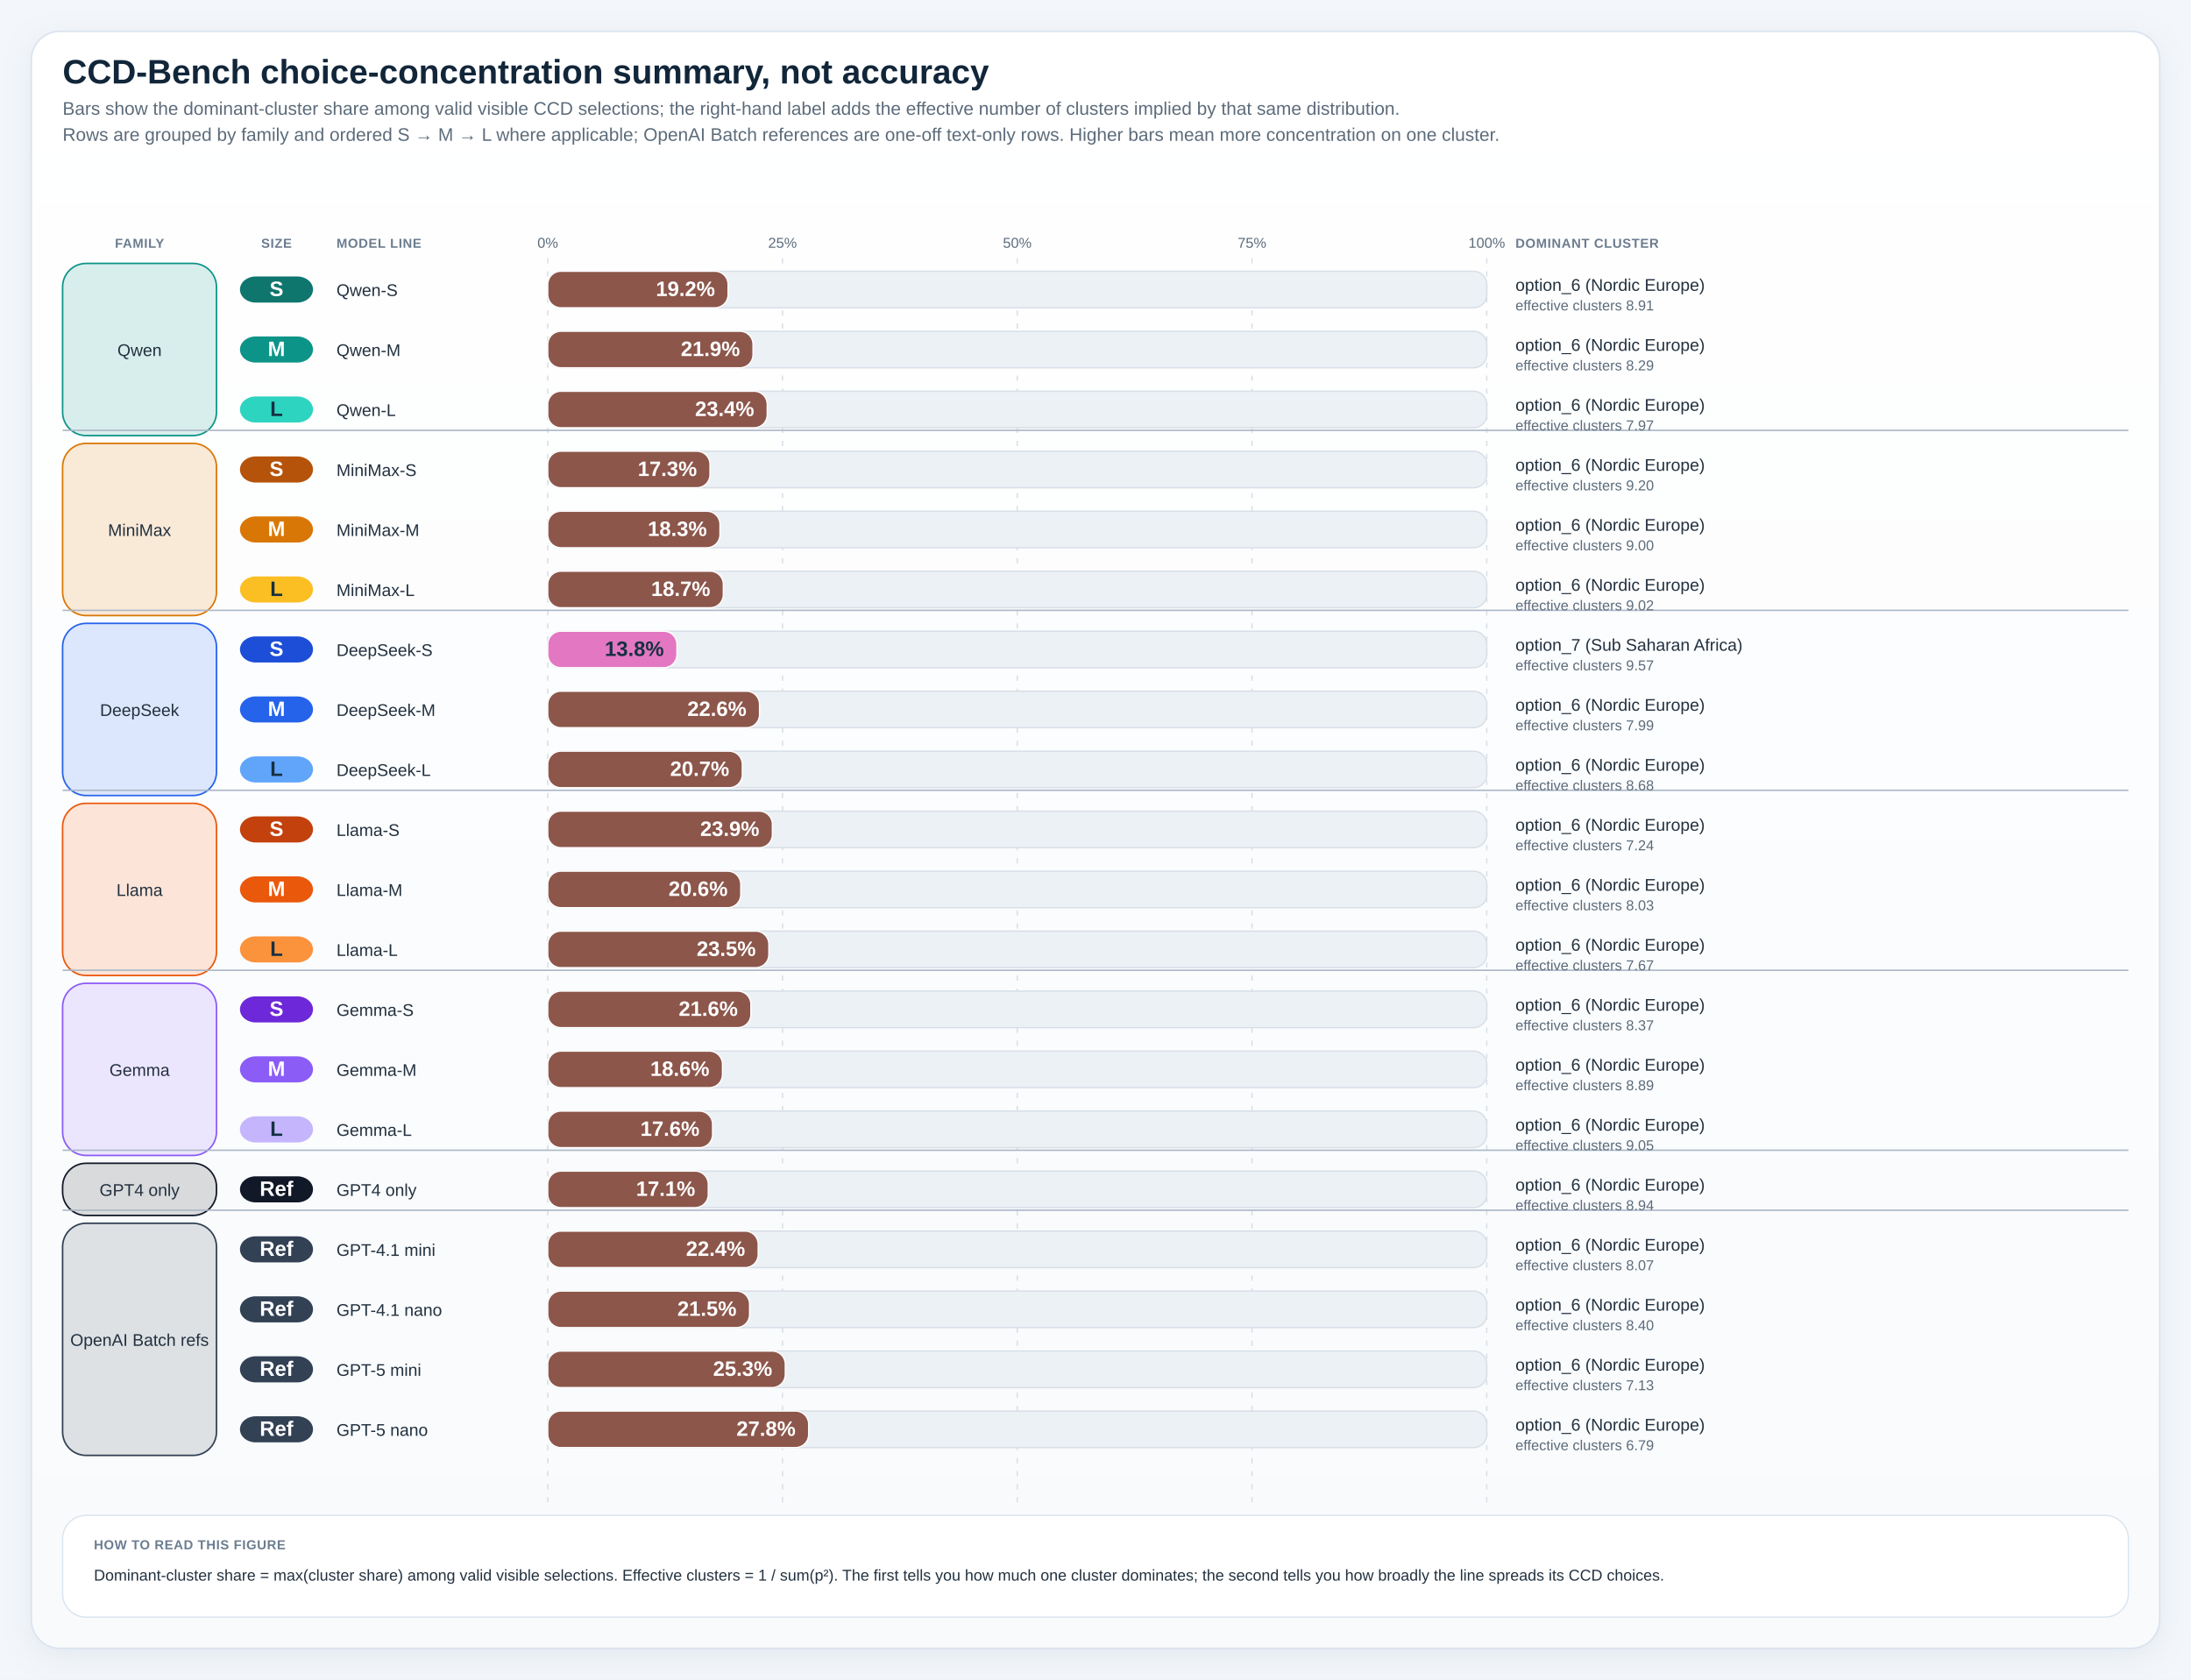
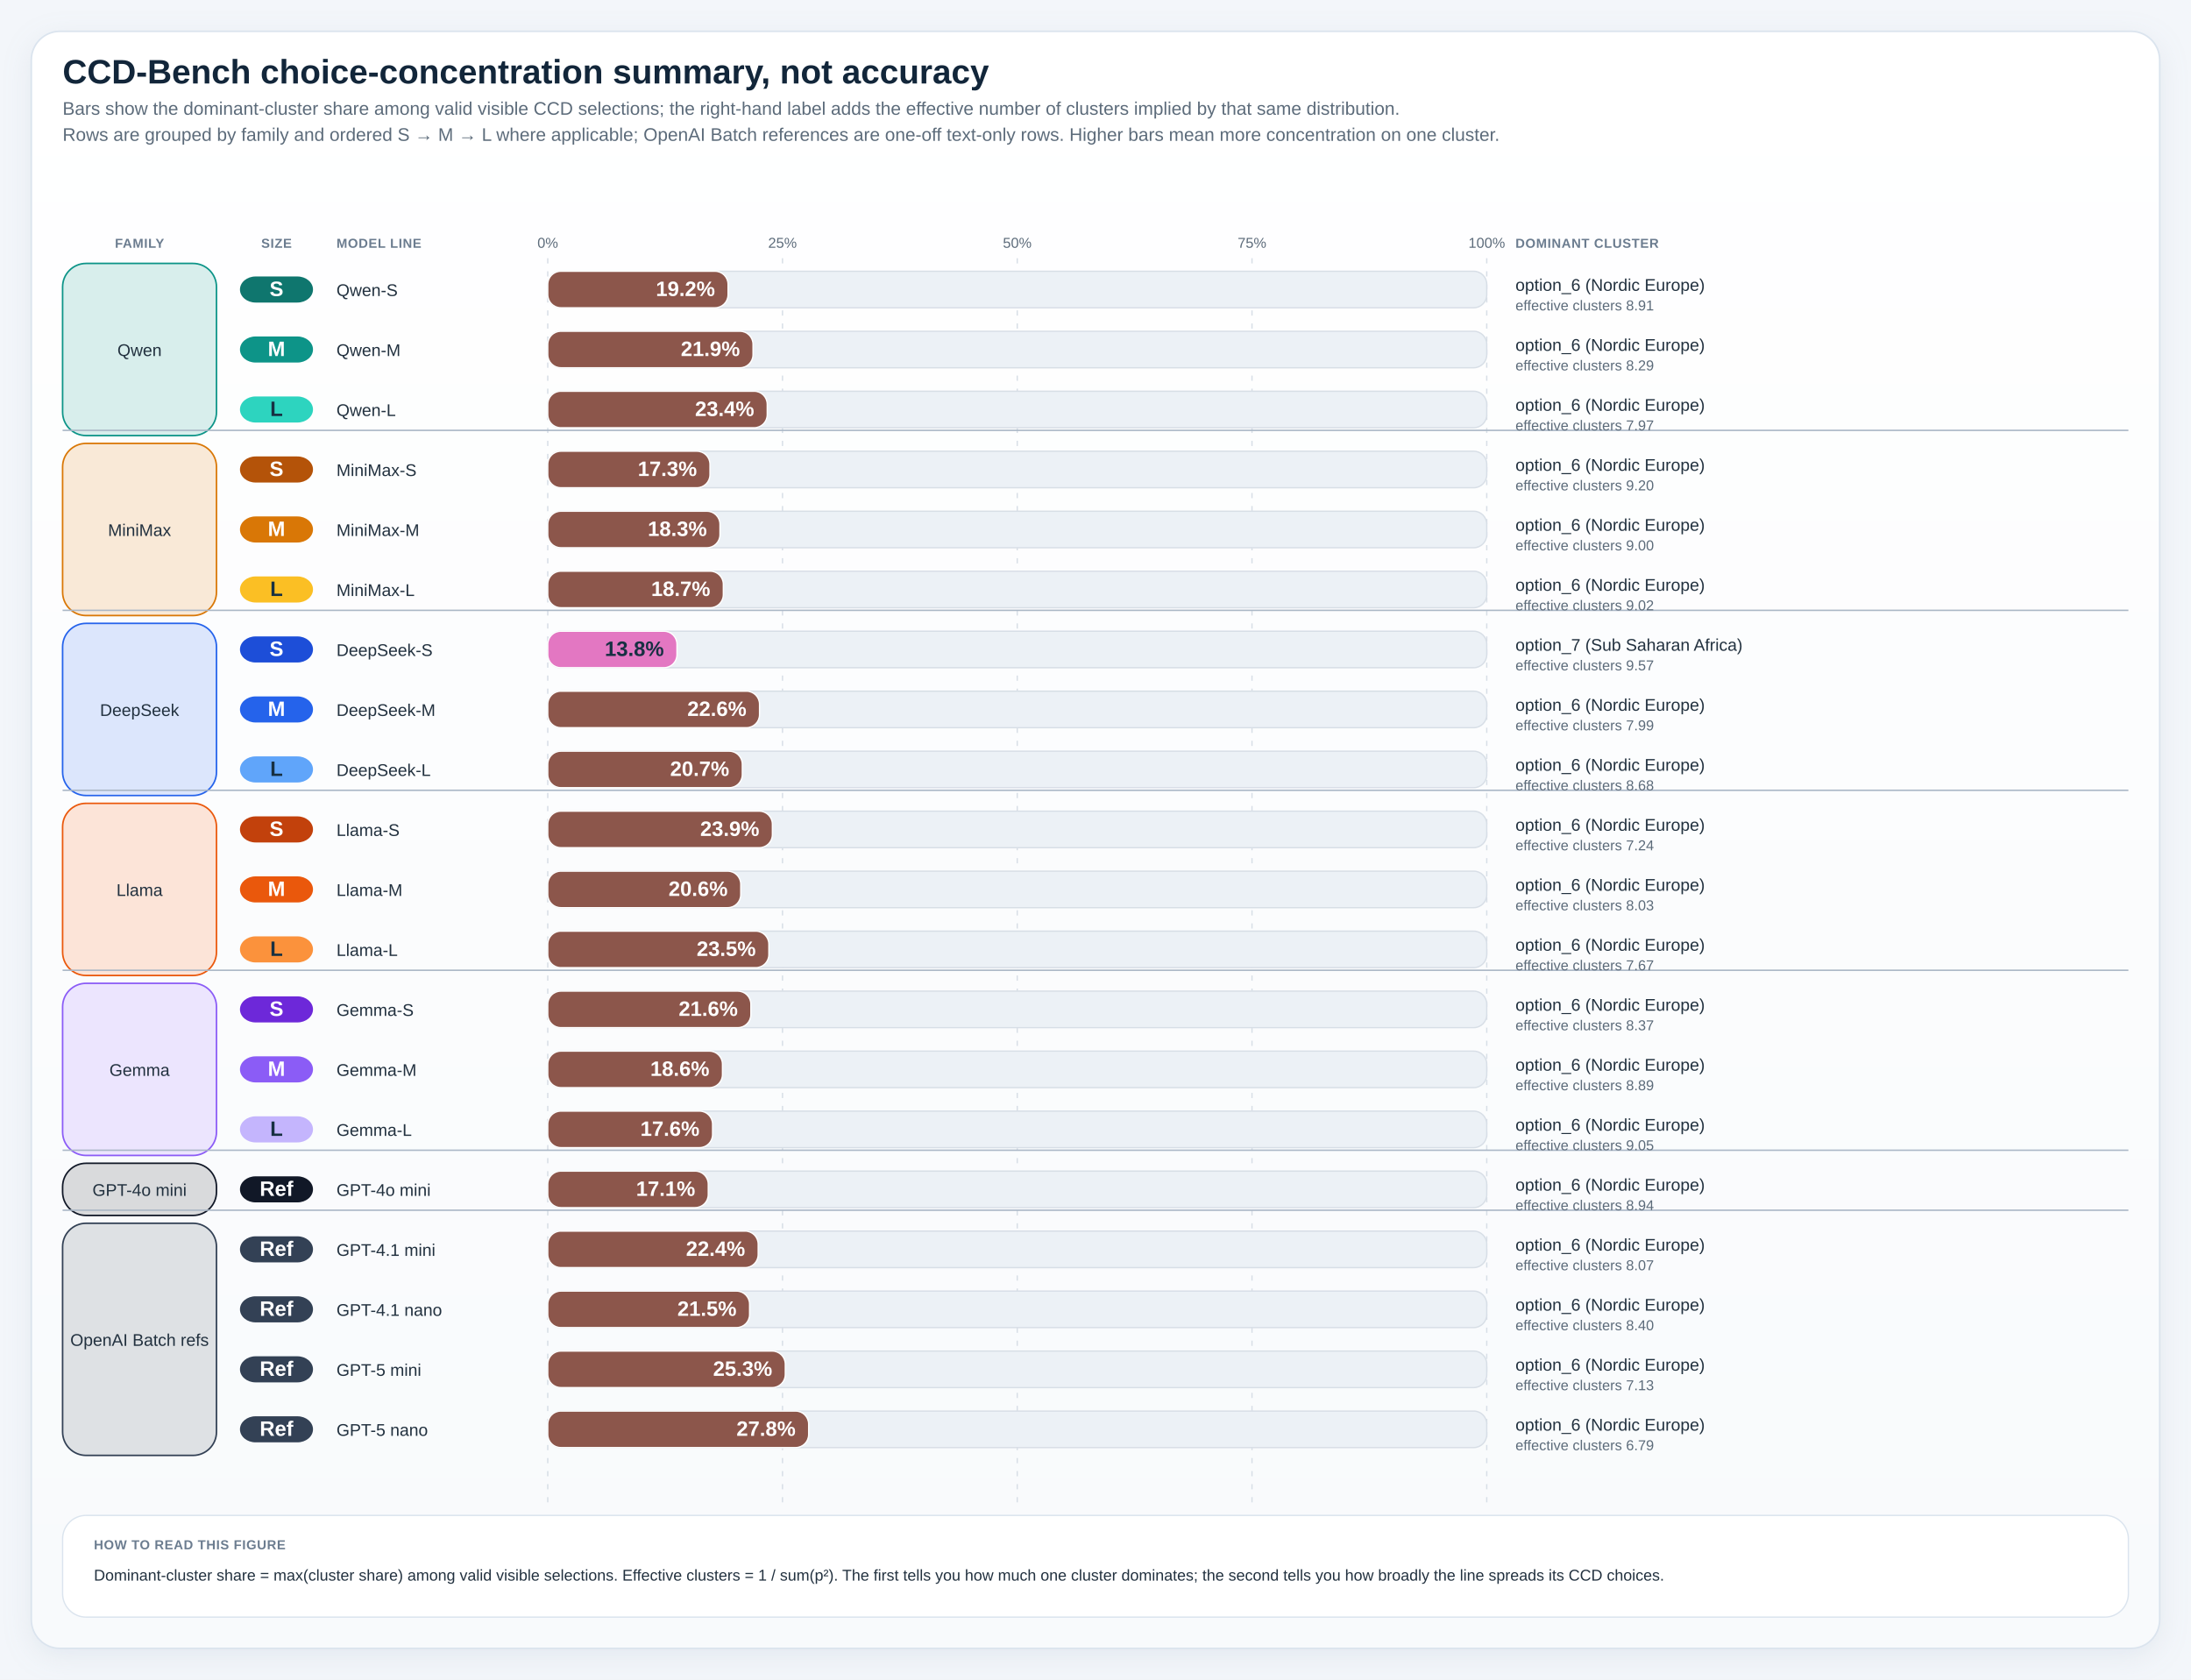
<svg xmlns="http://www.w3.org/2000/svg" viewBox="0 0 1680 1288" role="img" preserveAspectRatio="xMidYMin meet" style="max-width:100%;height:auto">
  <defs>
    <linearGradient id="panelGradient" x1="0" x2="0" y1="0" y2="1">
      <stop offset="0%" stop-color="#ffffff" />
      <stop offset="100%" stop-color="#f8fafc" />
    </linearGradient>
    <pattern id="diagonalHatch" width="8" height="8" patternUnits="userSpaceOnUse" patternTransform="rotate(45)">
      <line x1="0" y1="0" x2="0" y2="8" stroke="#cdd6e1" stroke-width="3" />
    </pattern>
    <filter id="softShadow" x="-20%" y="-20%" width="140%" height="140%">
      <feDropShadow dx="0" dy="6" stdDeviation="10" flood-color="#9fb0c2" flood-opacity="0.18" />
    </filter>
    <style>
.canvas { fill: #f3f6fa; }
.title { font: 700 26px 'IBM Plex Sans', 'Helvetica Neue', Arial, sans-serif; fill: #12263a; }
.subtitle { font: 400 14px 'IBM Plex Sans', 'Helvetica Neue', Arial, sans-serif; fill: #5c6b7a; }
.axis { font: 600 14px 'IBM Plex Sans', 'Helvetica Neue', Arial, sans-serif; fill: #22313f; }
.label { font: 500 13px 'IBM Plex Sans', 'Helvetica Neue', Arial, sans-serif; fill: #22313f; }
.metric { font: 700 20px 'IBM Plex Sans', 'Helvetica Neue', Arial, sans-serif; fill: #12263a; }
.celltext { font: 700 16px 'IBM Plex Sans', 'Helvetica Neue', Arial, sans-serif; fill: #ffffff; }
.celltext-dark { font: 700 16px 'IBM Plex Sans', 'Helvetica Neue', Arial, sans-serif; fill: #173042; }
.cellsub { font: 500 11px 'IBM Plex Sans', 'Helvetica Neue', Arial, sans-serif; fill: rgba(255,255,255,0.88); }
.cellsub-dark { font: 600 11px 'IBM Plex Sans', 'Helvetica Neue', Arial, sans-serif; fill: #385062; }
.body { font: 500 12px 'IBM Plex Sans', 'Helvetica Neue', Arial, sans-serif; fill: #22313f; }
.small { font: 500 11px 'IBM Plex Sans', 'Helvetica Neue', Arial, sans-serif; fill: #5c6b7a; }
.tiny { font: 600 10px 'IBM Plex Sans', 'Helvetica Neue', Arial, sans-serif; fill: #6b7c8f; letter-spacing: 0.04em; }
.grid { fill: #ffffff; stroke: #d7dee6; stroke-width: 1.25; }
.panel { fill: url(#panelGradient); stroke: #dbe4ee; stroke-width: 1.25; filter: url(#softShadow); }
.subpanel { fill: #ffffff; stroke: #e2e8f0; stroke-width: 1; }
.legend-card { fill: #ffffff; stroke: #dbe4ee; stroke-width: 1; }
.guide { stroke: #d7dee6; stroke-width: 1; stroke-dasharray: 4 6; }
.baseline { stroke: #aab7c6; stroke-width: 1.1; }
.muted-cell { fill: #eef2f7; stroke: #d7dee6; stroke-width: 1; }
.muted-bar { fill: #ecf1f6; stroke: #d7dee6; stroke-width: 1; }
.outline { stroke: rgba(255,255,255,0.9); stroke-width: 1; }
</style>
  </defs>
  <rect x="0" y="0" width="1680" height="1288" class="canvas" />
  <rect x="24" y="24" width="1632" height="1240" rx="22" class="panel" />
  <text x="48" y="64" class="title">CCD-Bench choice-concentration summary, not accuracy</text>
  <text x="48" y="88" class="subtitle">Bars show the dominant-cluster share among valid visible CCD selections; the right-hand label adds the effective number of clusters implied by that same distribution.</text>
  <text x="48" y="108" class="subtitle">Rows are grouped by family and ordered S → M → L where applicable; OpenAI Batch references are one-off text-only rows. Higher bars mean more concentration on one cluster.</text>
  <text x="107.00" y="190" text-anchor="middle" class="tiny">FAMILY</text>
  <text x="212.00" y="190" text-anchor="middle" class="tiny">SIZE</text>
  <text x="258" y="190" class="tiny">MODEL LINE</text>
  <text x="1162" y="190" class="tiny">DOMINANT CLUSTER</text>
  <line x1="420.00" y1="198" x2="420.00" y2="1154" class="guide" />
  <text x="420.00" y="190" text-anchor="middle" class="small">0%</text>
  <line x1="600.00" y1="198" x2="600.00" y2="1154" class="guide" />
  <text x="600.00" y="190" text-anchor="middle" class="small">25%</text>
  <line x1="780.00" y1="198" x2="780.00" y2="1154" class="guide" />
  <text x="780.00" y="190" text-anchor="middle" class="small">50%</text>
  <line x1="960.00" y1="198" x2="960.00" y2="1154" class="guide" />
  <text x="960.00" y="190" text-anchor="middle" class="small">75%</text>
  <line x1="1140.00" y1="198" x2="1140.00" y2="1154" class="guide" />
  <text x="1140.00" y="190" text-anchor="middle" class="small">100%</text>
  <rect x="48" y="202" width="118" height="132" rx="18" fill="#d8eeec" stroke="#0d9488" stroke-width="1.2" />
  <text x="107.00" y="273.00" text-anchor="middle" class="label">Qwen</text>
  <rect x="48" y="340" width="118" height="132" rx="18" fill="#f9e9d7" stroke="#d97706" stroke-width="1.2" />
  <text x="107.00" y="411.00" text-anchor="middle" class="label">MiniMax</text>
  <line x1="48" y1="330.00" x2="1632" y2="330.00" class="baseline" />
  <rect x="48" y="478" width="118" height="132" rx="18" fill="#dce6fc" stroke="#2563eb" stroke-width="1.2" />
  <text x="107.00" y="549.00" text-anchor="middle" class="label">DeepSeek</text>
  <line x1="48" y1="468.00" x2="1632" y2="468.00" class="baseline" />
  <rect x="48" y="616" width="118" height="132" rx="18" fill="#fce4d8" stroke="#ea580c" stroke-width="1.2" />
  <text x="107.00" y="687.00" text-anchor="middle" class="label">Llama</text>
  <line x1="48" y1="606.00" x2="1632" y2="606.00" class="baseline" />
  <rect x="48" y="754" width="118" height="132" rx="18" fill="#ece5fe" stroke="#8b5cf6" stroke-width="1.2" />
  <text x="107.00" y="825.00" text-anchor="middle" class="label">Gemma</text>
  <line x1="48" y1="744.00" x2="1632" y2="744.00" class="baseline" />
  <rect x="48" y="892" width="118" height="40" rx="18" fill="#d9dadc" stroke="#111827" stroke-width="1.2" />
-   <text x="107.00" y="917.00" text-anchor="middle" class="label">GPT4 only</text>
+   <text x="107.00" y="917.00" text-anchor="middle" class="label">GPT-4o mini</text>
  <line x1="48" y1="882.00" x2="1632" y2="882.00" class="baseline" />
  <rect x="48" y="938" width="118" height="178" rx="18" fill="#dee1e4" stroke="#334155" stroke-width="1.2" />
  <text x="107.00" y="1032.00" text-anchor="middle" class="label">OpenAI Batch refs</text>
  <line x1="48" y1="928.00" x2="1632" y2="928.00" class="baseline" />
  <rect x="184" y="212" width="56" height="20" rx="12" fill="#0f766e" />
  <text x="212.00" y="227.00" text-anchor="middle" class="celltext">S</text>
  <text x="258" y="227.00" class="label">Qwen-S</text>
  <rect x="420" y="208" width="720" height="28" rx="10" class="muted-bar" />
  <rect x="420" y="208" width="138.26" height="28" rx="10" fill="#8c564b" stroke="#ffffff" stroke-width="1" />
  <text x="548.26" y="227.00" text-anchor="end" class="celltext">19.2%</text>
  <text x="1162" y="223.00" class="label">option_6 (Nordic Europe)</text>
  <text x="1162" y="238.00" class="small">effective clusters 8.91</text>
  <rect x="184" y="258" width="56" height="20" rx="12" fill="#0d9488" />
  <text x="212.00" y="273.00" text-anchor="middle" class="celltext">M</text>
  <text x="258" y="273.00" class="label">Qwen-M</text>
  <rect x="420" y="254" width="720" height="28" rx="10" class="muted-bar" />
  <rect x="420" y="254" width="157.40" height="28" rx="10" fill="#8c564b" stroke="#ffffff" stroke-width="1" />
  <text x="567.40" y="273.00" text-anchor="end" class="celltext">21.9%</text>
  <text x="1162" y="269.00" class="label">option_6 (Nordic Europe)</text>
  <text x="1162" y="284.00" class="small">effective clusters 8.29</text>
  <rect x="184" y="304" width="56" height="20" rx="12" fill="#2dd4bf" />
  <text x="212.00" y="319.00" text-anchor="middle" class="celltext-dark">L</text>
  <text x="258" y="319.00" class="label">Qwen-L</text>
  <rect x="420" y="300" width="720" height="28" rx="10" class="muted-bar" />
  <rect x="420" y="300" width="168.29" height="28" rx="10" fill="#8c564b" stroke="#ffffff" stroke-width="1" />
  <text x="578.29" y="319.00" text-anchor="end" class="celltext">23.4%</text>
  <text x="1162" y="315.00" class="label">option_6 (Nordic Europe)</text>
  <text x="1162" y="330.00" class="small">effective clusters 7.97</text>
  <rect x="184" y="350" width="56" height="20" rx="12" fill="#b45309" />
  <text x="212.00" y="365.00" text-anchor="middle" class="celltext">S</text>
  <text x="258" y="365.00" class="label">MiniMax-S</text>
  <rect x="420" y="346" width="720" height="28" rx="10" class="muted-bar" />
  <rect x="420" y="346" width="124.40" height="28" rx="10" fill="#8c564b" stroke="#ffffff" stroke-width="1" />
  <text x="534.40" y="365.00" text-anchor="end" class="celltext">17.3%</text>
  <text x="1162" y="361.00" class="label">option_6 (Nordic Europe)</text>
  <text x="1162" y="376.00" class="small">effective clusters 9.20</text>
  <rect x="184" y="396" width="56" height="20" rx="12" fill="#d97706" />
  <text x="212.00" y="411.00" text-anchor="middle" class="celltext">M</text>
  <text x="258" y="411.00" class="label">MiniMax-M</text>
  <rect x="420" y="392" width="720" height="28" rx="10" class="muted-bar" />
  <rect x="420" y="392" width="132.05" height="28" rx="10" fill="#8c564b" stroke="#ffffff" stroke-width="1" />
  <text x="542.05" y="411.00" text-anchor="end" class="celltext">18.3%</text>
  <text x="1162" y="407.00" class="label">option_6 (Nordic Europe)</text>
  <text x="1162" y="422.00" class="small">effective clusters 9.00</text>
  <rect x="184" y="442" width="56" height="20" rx="12" fill="#fbbf24" />
  <text x="212.00" y="457.00" text-anchor="middle" class="celltext-dark">L</text>
  <text x="258" y="457.00" class="label">MiniMax-L</text>
  <rect x="420" y="438" width="720" height="28" rx="10" class="muted-bar" />
  <rect x="420" y="438" width="134.63" height="28" rx="10" fill="#8c564b" stroke="#ffffff" stroke-width="1" />
  <text x="544.63" y="457.00" text-anchor="end" class="celltext">18.7%</text>
  <text x="1162" y="453.00" class="label">option_6 (Nordic Europe)</text>
  <text x="1162" y="468.00" class="small">effective clusters 9.02</text>
  <rect x="184" y="488" width="56" height="20" rx="12" fill="#1d4ed8" />
  <text x="212.00" y="503.00" text-anchor="middle" class="celltext">S</text>
  <text x="258" y="503.00" class="label">DeepSeek-S</text>
  <rect x="420" y="484" width="720" height="28" rx="10" class="muted-bar" />
  <rect x="420" y="484" width="99.08" height="28" rx="10" fill="#e377c2" stroke="#ffffff" stroke-width="1" />
  <text x="509.08" y="503.00" text-anchor="end" class="celltext-dark">13.8%</text>
  <text x="1162" y="499.00" class="label">option_7 (Sub Saharan Africa)</text>
  <text x="1162" y="514.00" class="small">effective clusters 9.57</text>
  <rect x="184" y="534" width="56" height="20" rx="12" fill="#2563eb" />
  <text x="212.00" y="549.00" text-anchor="middle" class="celltext">M</text>
  <text x="258" y="549.00" class="label">DeepSeek-M</text>
  <rect x="420" y="530" width="720" height="28" rx="10" class="muted-bar" />
  <rect x="420" y="530" width="162.39" height="28" rx="10" fill="#8c564b" stroke="#ffffff" stroke-width="1" />
  <text x="572.39" y="549.00" text-anchor="end" class="celltext">22.6%</text>
  <text x="1162" y="545.00" class="label">option_6 (Nordic Europe)</text>
  <text x="1162" y="560.00" class="small">effective clusters 7.99</text>
  <rect x="184" y="580" width="56" height="20" rx="12" fill="#60a5fa" />
  <text x="212.00" y="595.00" text-anchor="middle" class="celltext-dark">L</text>
  <text x="258" y="595.00" class="label">DeepSeek-L</text>
  <rect x="420" y="576" width="720" height="28" rx="10" class="muted-bar" />
  <rect x="420" y="576" width="149.19" height="28" rx="10" fill="#8c564b" stroke="#ffffff" stroke-width="1" />
  <text x="559.19" y="595.00" text-anchor="end" class="celltext">20.7%</text>
  <text x="1162" y="591.00" class="label">option_6 (Nordic Europe)</text>
  <text x="1162" y="606.00" class="small">effective clusters 8.68</text>
  <rect x="184" y="626" width="56" height="20" rx="12" fill="#c2410c" />
  <text x="212.00" y="641.00" text-anchor="middle" class="celltext">S</text>
  <text x="258" y="641.00" class="label">Llama-S</text>
  <rect x="420" y="622" width="720" height="28" rx="10" class="muted-bar" />
  <rect x="420" y="622" width="172.25" height="28" rx="10" fill="#8c564b" stroke="#ffffff" stroke-width="1" />
  <text x="582.25" y="641.00" text-anchor="end" class="celltext">23.9%</text>
  <text x="1162" y="637.00" class="label">option_6 (Nordic Europe)</text>
  <text x="1162" y="652.00" class="small">effective clusters 7.24</text>
  <rect x="184" y="672" width="56" height="20" rx="12" fill="#ea580c" />
  <text x="212.00" y="687.00" text-anchor="middle" class="celltext">M</text>
  <text x="258" y="687.00" class="label">Llama-M</text>
  <rect x="420" y="668" width="720" height="28" rx="10" class="muted-bar" />
  <rect x="420" y="668" width="147.99" height="28" rx="10" fill="#8c564b" stroke="#ffffff" stroke-width="1" />
  <text x="557.99" y="687.00" text-anchor="end" class="celltext">20.6%</text>
  <text x="1162" y="683.00" class="label">option_6 (Nordic Europe)</text>
  <text x="1162" y="698.00" class="small">effective clusters 8.03</text>
  <rect x="184" y="718" width="56" height="20" rx="12" fill="#fb923c" />
  <text x="212.00" y="733.00" text-anchor="middle" class="celltext-dark">L</text>
  <text x="258" y="733.00" class="label">Llama-L</text>
  <rect x="420" y="714" width="720" height="28" rx="10" class="muted-bar" />
  <rect x="420" y="714" width="169.54" height="28" rx="10" fill="#8c564b" stroke="#ffffff" stroke-width="1" />
  <text x="579.54" y="733.00" text-anchor="end" class="celltext">23.5%</text>
  <text x="1162" y="729.00" class="label">option_6 (Nordic Europe)</text>
  <text x="1162" y="744.00" class="small">effective clusters 7.67</text>
  <rect x="184" y="764" width="56" height="20" rx="12" fill="#6d28d9" />
  <text x="212.00" y="779.00" text-anchor="middle" class="celltext">S</text>
  <text x="258" y="779.00" class="label">Gemma-S</text>
  <rect x="420" y="760" width="720" height="28" rx="10" class="muted-bar" />
  <rect x="420" y="760" width="155.75" height="28" rx="10" fill="#8c564b" stroke="#ffffff" stroke-width="1" />
  <text x="565.75" y="779.00" text-anchor="end" class="celltext">21.6%</text>
  <text x="1162" y="775.00" class="label">option_6 (Nordic Europe)</text>
  <text x="1162" y="790.00" class="small">effective clusters 8.37</text>
  <rect x="184" y="810" width="56" height="20" rx="12" fill="#8b5cf6" />
  <text x="212.00" y="825.00" text-anchor="middle" class="celltext">M</text>
  <text x="258" y="825.00" class="label">Gemma-M</text>
  <rect x="420" y="806" width="720" height="28" rx="10" class="muted-bar" />
  <rect x="420" y="806" width="133.97" height="28" rx="10" fill="#8c564b" stroke="#ffffff" stroke-width="1" />
  <text x="543.97" y="825.00" text-anchor="end" class="celltext">18.6%</text>
  <text x="1162" y="821.00" class="label">option_6 (Nordic Europe)</text>
  <text x="1162" y="836.00" class="small">effective clusters 8.89</text>
  <rect x="184" y="856" width="56" height="20" rx="12" fill="#c4b5fd" />
  <text x="212.00" y="871.00" text-anchor="middle" class="celltext-dark">L</text>
  <text x="258" y="871.00" class="label">Gemma-L</text>
  <rect x="420" y="852" width="720" height="28" rx="10" class="muted-bar" />
  <rect x="420" y="852" width="126.38" height="28" rx="10" fill="#8c564b" stroke="#ffffff" stroke-width="1" />
  <text x="536.38" y="871.00" text-anchor="end" class="celltext">17.6%</text>
  <text x="1162" y="867.00" class="label">option_6 (Nordic Europe)</text>
  <text x="1162" y="882.00" class="small">effective clusters 9.05</text>
  <rect x="184" y="902" width="56" height="20" rx="12" fill="#111827" />
  <text x="212.00" y="917.00" text-anchor="middle" class="celltext">Ref</text>
-   <text x="258" y="917.00" class="label">GPT4 only</text>
+   <text x="258" y="917.00" class="label">GPT-4o mini</text>
  <rect x="420" y="898" width="720" height="28" rx="10" class="muted-bar" />
  <rect x="420" y="898" width="123.08" height="28" rx="10" fill="#8c564b" stroke="#ffffff" stroke-width="1" />
  <text x="533.08" y="917.00" text-anchor="end" class="celltext">17.1%</text>
  <text x="1162" y="913.00" class="label">option_6 (Nordic Europe)</text>
  <text x="1162" y="928.00" class="small">effective clusters 8.94</text>
  <rect x="184" y="948" width="56" height="20" rx="12" fill="#334155" />
  <text x="212.00" y="963.00" text-anchor="middle" class="celltext">Ref</text>
  <text x="258" y="963.00" class="label">GPT-4.1 mini</text>
  <rect x="420" y="944" width="720" height="28" rx="10" class="muted-bar" />
  <rect x="420" y="944" width="161.36" height="28" rx="10" fill="#8c564b" stroke="#ffffff" stroke-width="1" />
  <text x="571.36" y="963.00" text-anchor="end" class="celltext">22.4%</text>
  <text x="1162" y="959.00" class="label">option_6 (Nordic Europe)</text>
  <text x="1162" y="974.00" class="small">effective clusters 8.07</text>
  <rect x="184" y="994" width="56" height="20" rx="12" fill="#334155" />
  <text x="212.00" y="1009.00" text-anchor="middle" class="celltext">Ref</text>
  <text x="258" y="1009.00" class="label">GPT-4.1 nano</text>
  <rect x="420" y="990" width="720" height="28" rx="10" class="muted-bar" />
  <rect x="420" y="990" width="154.76" height="28" rx="10" fill="#8c564b" stroke="#ffffff" stroke-width="1" />
  <text x="564.76" y="1009.00" text-anchor="end" class="celltext">21.5%</text>
  <text x="1162" y="1005.00" class="label">option_6 (Nordic Europe)</text>
  <text x="1162" y="1020.00" class="small">effective clusters 8.40</text>
  <rect x="184" y="1040" width="56" height="20" rx="12" fill="#334155" />
  <text x="212.00" y="1055.00" text-anchor="middle" class="celltext">Ref</text>
  <text x="258" y="1055.00" class="label">GPT-5 mini</text>
  <rect x="420" y="1036" width="720" height="28" rx="10" class="muted-bar" />
  <rect x="420" y="1036" width="182.14" height="28" rx="10" fill="#8c564b" stroke="#ffffff" stroke-width="1" />
  <text x="592.14" y="1055.00" text-anchor="end" class="celltext">25.3%</text>
  <text x="1162" y="1051.00" class="label">option_6 (Nordic Europe)</text>
  <text x="1162" y="1066.00" class="small">effective clusters 7.13</text>
  <rect x="184" y="1086" width="56" height="20" rx="12" fill="#334155" />
  <text x="212.00" y="1101.00" text-anchor="middle" class="celltext">Ref</text>
  <text x="258" y="1101.00" class="label">GPT-5 nano</text>
  <rect x="420" y="1082" width="720" height="28" rx="10" class="muted-bar" />
  <rect x="420" y="1082" width="200.06" height="28" rx="10" fill="#8c564b" stroke="#ffffff" stroke-width="1" />
  <text x="610.06" y="1101.00" text-anchor="end" class="celltext">27.8%</text>
  <text x="1162" y="1097.00" class="label">option_6 (Nordic Europe)</text>
  <text x="1162" y="1112.00" class="small">effective clusters 6.79</text>
  <rect x="48" y="1162" width="1584" height="78" rx="18" class="legend-card" />
  <text x="72" y="1188" class="tiny">HOW TO READ THIS FIGURE</text>
  <text x="72" y="1212" class="body">Dominant-cluster share = max(cluster share) among valid visible selections. Effective clusters = 1 / sum(p²). The first tells you how much one cluster dominates; the second tells you how broadly the line spreads its CCD choices.</text>
</svg>
